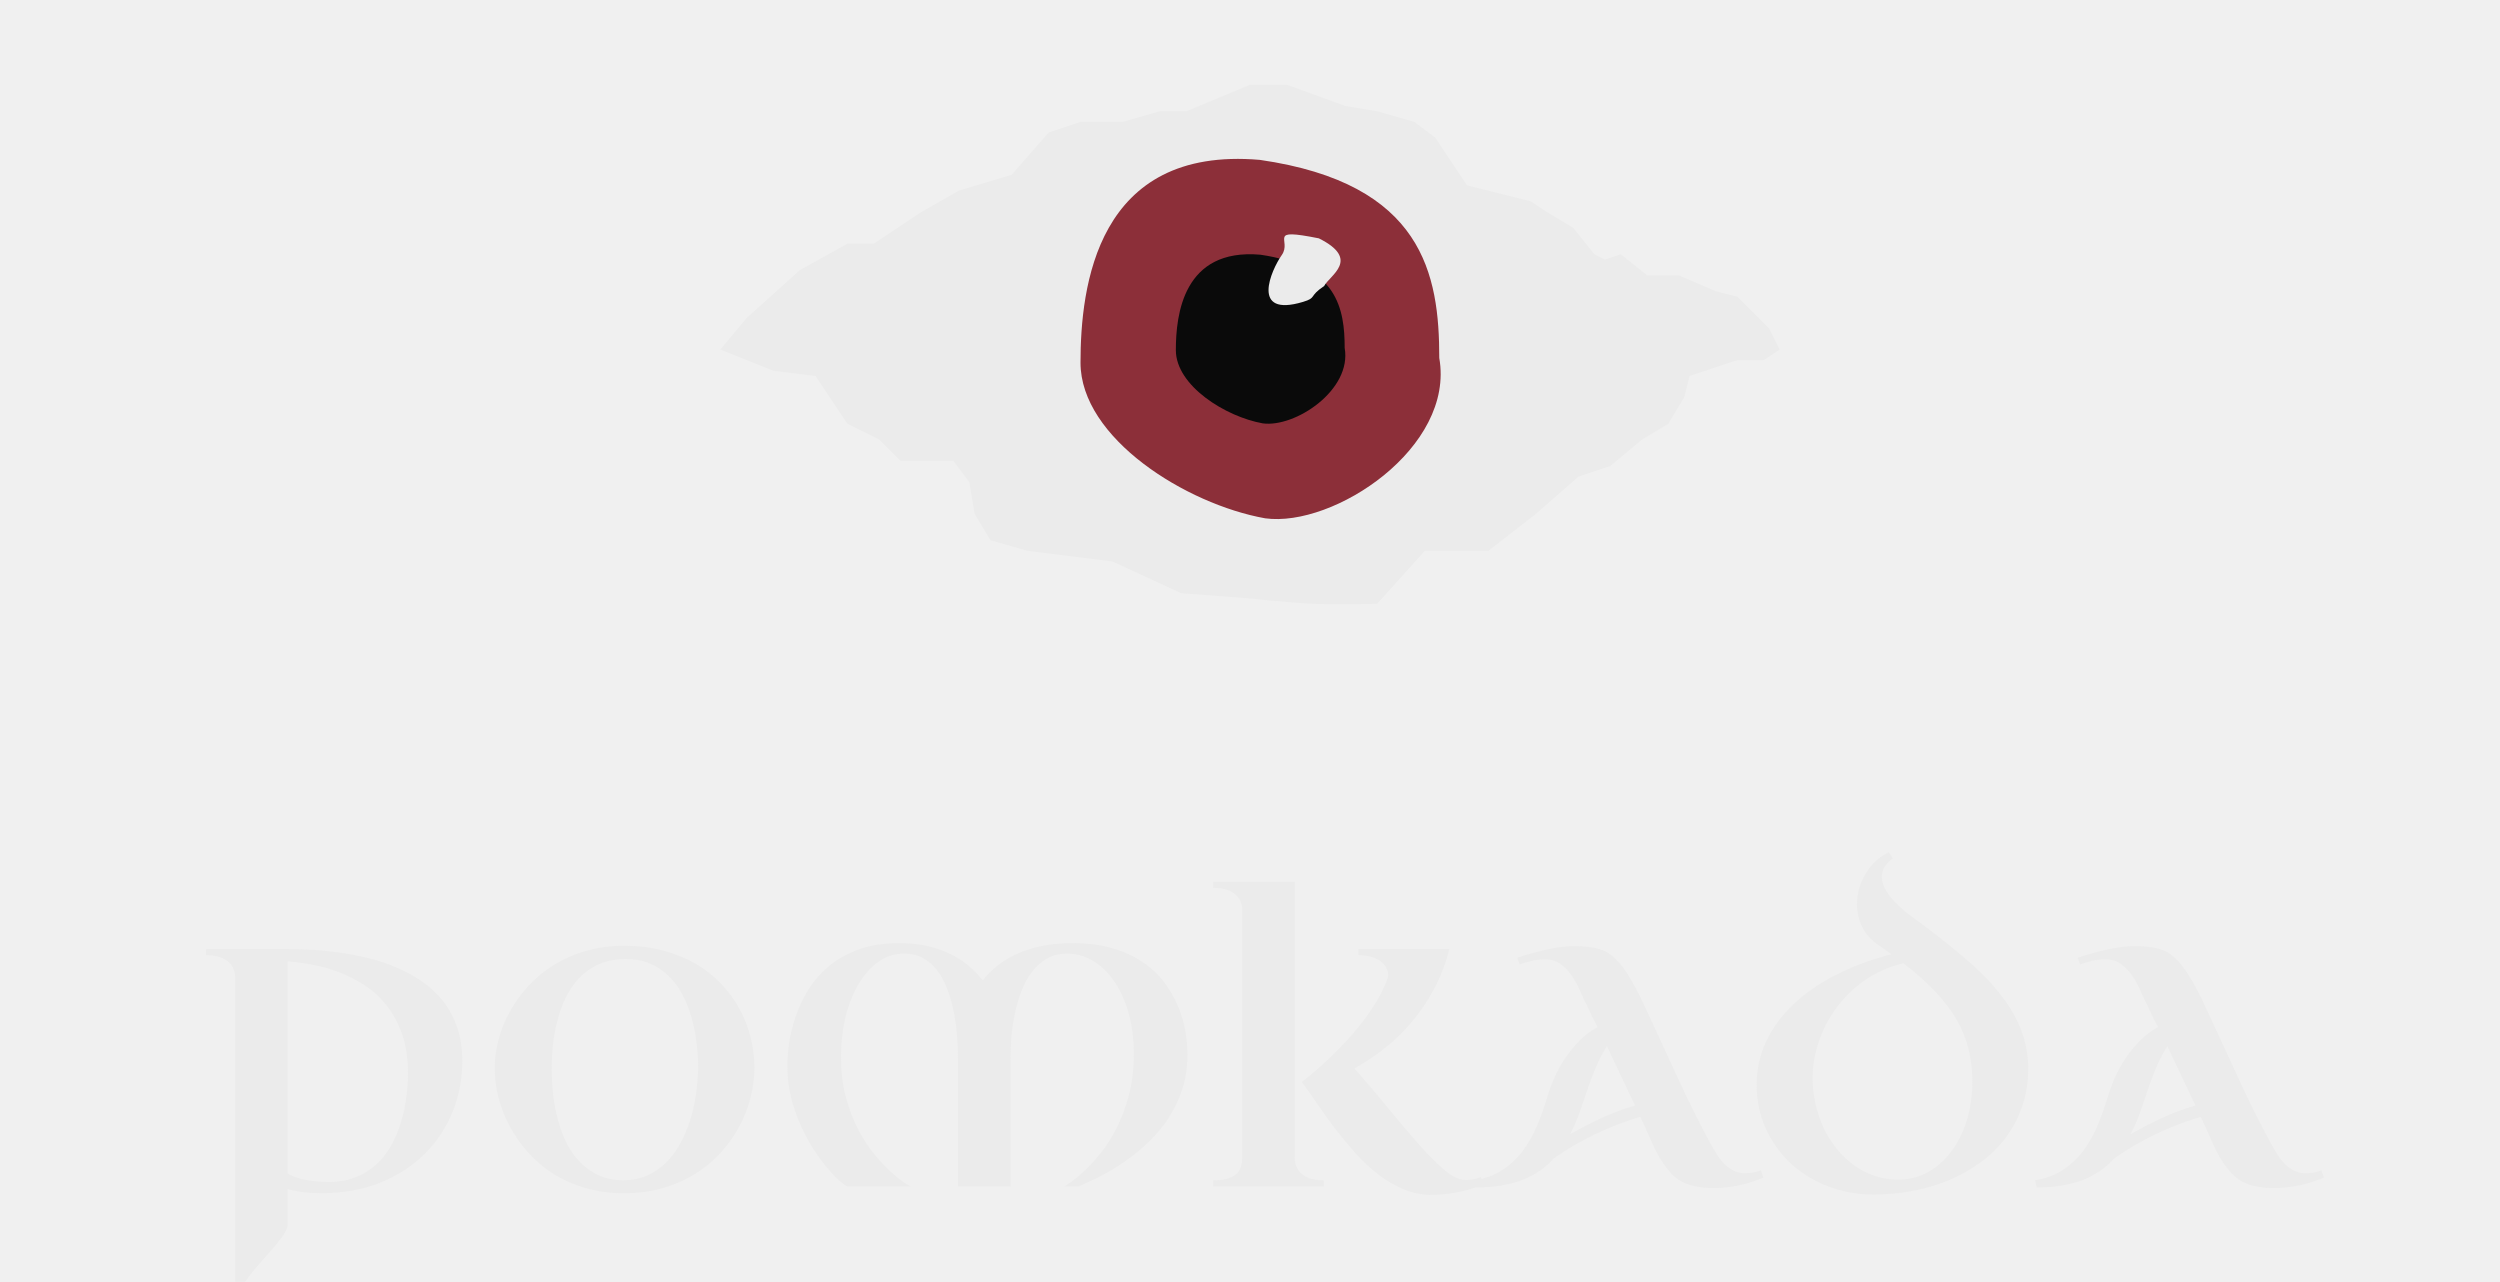
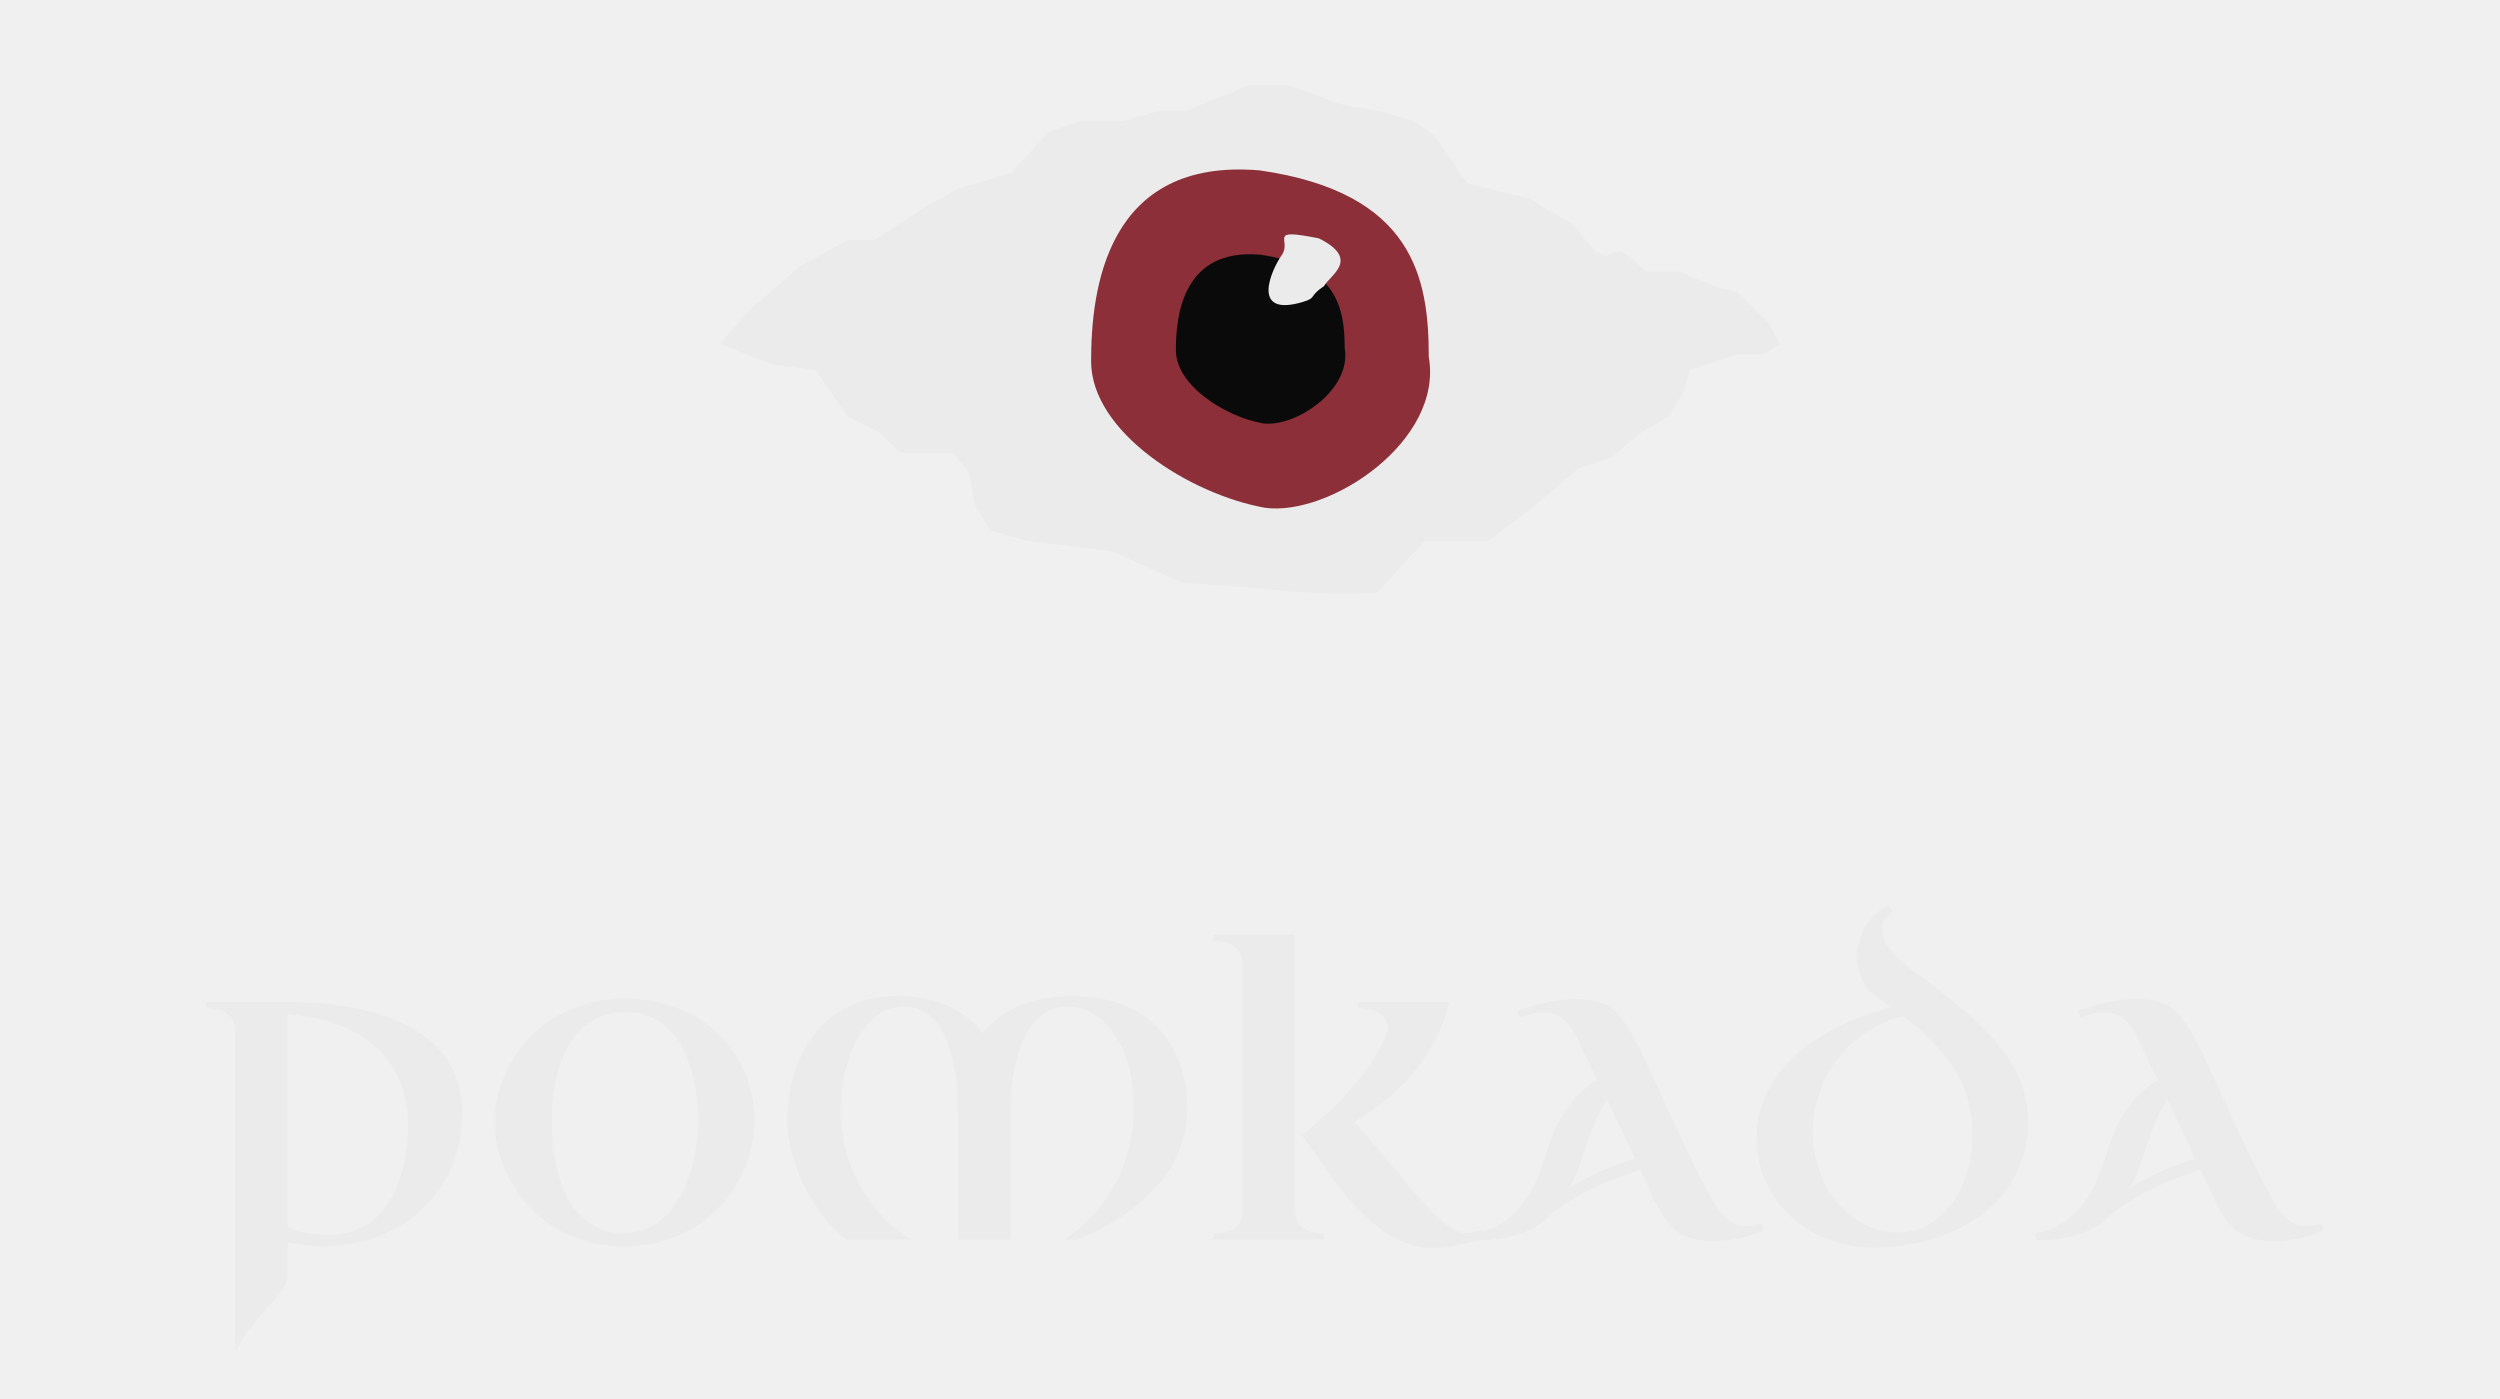
- <svg xmlns="http://www.w3.org/2000/svg" width="236" height="121" fill="none">
-   <g clip-path="url(#a)">
-     <path fill="#EBEBEB" d="m90.5 18 5-1.5 3.5-4 3-1h4l3.5-1h2.5l6-2.5h3.5l5.5 2 3 .5 3.5 1 2 1.5 3 4.5 4 1 2 .5 1.5 1 2.5 1.5 2 2.5 1 .5 1.5-.5 2.5 2h3l3.5 1.5 2 .5 1.5 1.5L167 31l1 2-1.5 1H164l-4.5 1.5-.5 2-1.5 2.5-2.5 1.5-3 2.5-3 1-4 3.5-4.5 3.5h-6l-4.5 5s-3.659.097-6 0c-2.349-.097-6-.5-6-.5l-6.5-.5-6.5-3-8-1-3.5-1-1.5-2.5-.5-3-1.5-2h-5l-2-2-3-1.5-3-4.5-4-.5-5-2 2.5-3 5-4.5L80 23h2.5l4.5-3 3.5-2Z" />
-     <path fill="#8C2F39" d="M135.867 33.792c1.494 8.459-9.961 16.027-16.435 15.137C111.961 47.593 102 41.36 102 34.237c0-7.124 1.494-20.48 16.934-19.144 15.439 2.226 16.933 10.83 16.933 18.699Z" />
-     <path fill="#0A0A0A" d="M126.937 32.843c.704 3.98-4.687 7.542-7.734 7.123-3.516-.628-8.203-3.561-8.203-6.913 0-3.352.703-9.638 7.969-9.01 7.265 1.048 7.968 5.098 7.968 8.8Z" />
-     <path fill="#EBEBEB" d="M125 27c-1.5 1-.665 1.1-2 1.5-5 1.5-3-3-2-4.424 1-1.424-1.5-2.576 3.5-1.576 4 2 1 3.5.5 4.5ZM43.64 100.156c0 1.677-.301 3.271-.906 4.782a11.783 11.783 0 0 1-2.625 3.968c-1.145 1.146-2.547 2.058-4.203 2.735-1.656.666-3.536 1-5.64 1-.532 0-1.058-.032-1.578-.094a8.445 8.445 0 0 1-1.532-.297v3.297c0 .25-.088.521-.265.812a6.39 6.39 0 0 1-.672.938c-.271.344-.584.708-.938 1.094-.354.395-.718.812-1.093 1.25a23.55 23.55 0 0 0-1.063 1.375 12.118 12.118 0 0 0-.922 1.546V92.219a2.05 2.05 0 0 0-.125-.672 1.51 1.51 0 0 0-.422-.656c-.198-.209-.474-.38-.828-.516-.354-.135-.812-.203-1.375-.203v-.578h7.703c.646 0 1.375.02 2.188.062.823.042 1.682.125 2.578.25.896.115 1.807.287 2.734.516.927.219 1.823.51 2.688.875.864.354 1.677.791 2.437 1.312.771.521 1.443 1.141 2.016 1.86a8.265 8.265 0 0 1 1.344 2.484c.333.938.5 2.005.5 3.203Zm-5.124 1.188c0-1.406-.183-2.636-.547-3.688-.365-1.052-.854-1.963-1.469-2.734A8.507 8.507 0 0 0 34.406 93a12.188 12.188 0 0 0-2.437-1.234 13.15 13.15 0 0 0-2.516-.704 21.038 21.038 0 0 0-2.297-.312v20.031a5.645 5.645 0 0 0 1.907.641c.687.104 1.343.156 1.968.156.98 0 1.844-.156 2.594-.469a6.344 6.344 0 0 0 1.969-1.25 7.497 7.497 0 0 0 1.39-1.828c.375-.698.672-1.427.891-2.187.23-.761.39-1.526.484-2.297.105-.771.157-1.505.157-2.203Zm8.187-.547c0-.865.12-1.75.36-2.656.24-.917.593-1.797 1.062-2.641a12.347 12.347 0 0 1 1.734-2.406 11.595 11.595 0 0 1 2.391-1.985 12.101 12.101 0 0 1 3.031-1.328c1.115-.333 2.323-.5 3.625-.5 1.344 0 2.578.151 3.703.453 1.136.303 2.157.72 3.063 1.25a10.555 10.555 0 0 1 2.406 1.891c.698.73 1.276 1.52 1.734 2.375.47.844.818 1.74 1.047 2.688.24.947.36 1.9.36 2.859 0 .917-.12 1.844-.36 2.781-.229.938-.578 1.844-1.046 2.719a11.908 11.908 0 0 1-1.735 2.469c-.687.77-1.49 1.442-2.406 2.015a12.07 12.07 0 0 1-3.063 1.36c-1.125.333-2.359.5-3.703.5-1.323 0-2.541-.167-3.656-.5a11.762 11.762 0 0 1-3.031-1.344 11.369 11.369 0 0 1-2.375-2.016 12.716 12.716 0 0 1-1.735-2.469 12.052 12.052 0 0 1-1.062-2.718c-.23-.948-.344-1.88-.344-2.797Zm5.375-.063c0 .886.047 1.761.14 2.625.105.865.266 1.693.485 2.485.219.781.5 1.51.844 2.187.354.667.781 1.25 1.281 1.75.5.5 1.078.896 1.734 1.188.657.291 1.402.442 2.235.453.833 0 1.588-.146 2.266-.438a6.094 6.094 0 0 0 1.796-1.218c.521-.511.97-1.11 1.344-1.797.375-.688.688-1.417.938-2.188.25-.781.432-1.588.546-2.422.126-.843.198-1.666.22-2.468 0-.823-.053-1.651-.157-2.485a13.5 13.5 0 0 0-.484-2.39 10.95 10.95 0 0 0-.86-2.157 6.802 6.802 0 0 0-1.297-1.734c-.51-.5-1.099-.89-1.765-1.172-.667-.281-1.427-.422-2.282-.422-.833 0-1.583.125-2.25.375a5.744 5.744 0 0 0-1.765 1.063c-.51.458-.953 1-1.328 1.625a10.181 10.181 0 0 0-.907 2.078c-.24.76-.421 1.568-.546 2.422a21.718 21.718 0 0 0-.188 2.64Zm38.36-.64c0-.823-.037-1.64-.11-2.453a16.266 16.266 0 0 0-.344-2.344 11.845 11.845 0 0 0-.625-2.078 6.287 6.287 0 0 0-.937-1.672 4.142 4.142 0 0 0-1.328-1.125c-.5-.271-1.073-.406-1.719-.406-.927 0-1.76.27-2.5.812-.73.531-1.354 1.25-1.875 2.156-.52.896-.922 1.933-1.203 3.11a16.117 16.117 0 0 0-.406 3.656c0 1.406.15 2.682.453 3.828.312 1.136.703 2.151 1.172 3.047.468.896.979 1.677 1.53 2.344a16.545 16.545 0 0 0 1.548 1.656c.49.437.906.771 1.25 1 .354.229.557.354.61.375h-5.985c-.198-.094-.474-.302-.828-.625-.344-.323-.73-.74-1.157-1.25a19.862 19.862 0 0 1-1.28-1.781 18.081 18.081 0 0 1-1.173-2.235 16.492 16.492 0 0 1-.875-2.593 12.483 12.483 0 0 1-.328-2.875c0-.605.052-1.313.156-2.125.115-.813.318-1.646.61-2.5.291-.865.687-1.714 1.187-2.547a9.15 9.15 0 0 1 1.938-2.235c.781-.656 1.719-1.187 2.812-1.593 1.094-.407 2.38-.61 3.86-.61.979 0 1.864.094 2.656.281a9.347 9.347 0 0 1 2.172.75 7.984 7.984 0 0 1 1.719 1.11c.5.427.942.885 1.328 1.375a8.541 8.541 0 0 1 3.203-2.484 10.348 10.348 0 0 1 2.328-.75c.875-.188 1.849-.282 2.922-.282 1.437 0 2.703.162 3.797.485 1.104.322 2.057.76 2.859 1.312a7.979 7.979 0 0 1 2.016 1.89 9.922 9.922 0 0 1 1.297 2.235c.333.771.567 1.557.703 2.36.135.791.203 1.536.203 2.234 0 1.312-.198 2.51-.594 3.594a12.058 12.058 0 0 1-1.531 2.906 13.33 13.33 0 0 1-2.11 2.281 20.214 20.214 0 0 1-2.297 1.734c-.76.48-1.473.881-2.14 1.204-.656.312-1.188.557-1.594.734h-1.375c.052-.021.25-.146.594-.375a12.8 12.8 0 0 0 1.25-1.031 16.076 16.076 0 0 0 1.562-1.688 13.524 13.524 0 0 0 1.532-2.39 16.01 16.01 0 0 0 1.171-3.11c.313-1.166.469-2.463.469-3.89 0-1.47-.172-2.792-.515-3.97-.344-1.176-.808-2.171-1.391-2.984-.573-.822-1.24-1.453-2-1.89a4.724 4.724 0 0 0-2.391-.656c-.666 0-1.26.135-1.78.406-.522.27-.98.646-1.376 1.125a6.746 6.746 0 0 0-1.016 1.672c-.27.635-.494 1.328-.671 2.078-.178.74-.308 1.52-.391 2.344-.073.812-.11 1.63-.11 2.453V112h-4.953v-11.906ZM124.969 112h-10.453v-.578c.552 0 1.005-.052 1.359-.156.354-.115.635-.266.844-.454.208-.197.349-.421.422-.671.083-.25.125-.516.125-.797V85.859a2.06 2.06 0 0 0-.125-.671 1.515 1.515 0 0 0-.422-.657c-.198-.208-.474-.38-.828-.515-.355-.136-.813-.204-1.375-.204v-.578h7.703v26.016c0 .208.031.438.093.688a1.9 1.9 0 0 0 .391.703c.198.218.474.406.828.562.365.146.844.219 1.438.219V112Zm15.047-.188c-.948.386-1.834.646-2.657.782-.812.135-1.547.203-2.203.203a6.797 6.797 0 0 1-2.656-.531 10.83 10.83 0 0 1-2.406-1.407 16.676 16.676 0 0 1-2.141-2 43.103 43.103 0 0 1-1.906-2.297 71.98 71.98 0 0 1-1.688-2.343 53.892 53.892 0 0 0-1.468-2.078 35.24 35.24 0 0 0 4.718-4.438c.469-.531.912-1.083 1.329-1.656.427-.584.817-1.182 1.171-1.797.355-.625.646-1.255.875-1.89a.845.845 0 0 0 .063-.329c0-.187-.052-.39-.156-.61a1.634 1.634 0 0 0-.485-.609c-.218-.187-.51-.338-.875-.453-.354-.125-.786-.187-1.297-.187v-.578h8.578a16.186 16.186 0 0 1-1.453 3.797 17.508 17.508 0 0 1-2.125 3.125A17.01 17.01 0 0 1 130.656 99a20.54 20.54 0 0 1-2.797 1.859 131.372 131.372 0 0 1 3.375 3.985 105.972 105.972 0 0 0 2.86 3.359c.875.969 1.661 1.745 2.359 2.328.708.573 1.339.86 1.891.86.146 0 .349-.016.609-.047a3.26 3.26 0 0 0 .844-.235l.219.703Zm26.453-.64c-.948.385-1.813.646-2.594.781-.781.136-1.484.203-2.109.203-.5 0-.933-.031-1.297-.094a5.741 5.741 0 0 1-.938-.203 4.68 4.68 0 0 1-.781-.312 4.324 4.324 0 0 1-1.203-1.016 10.309 10.309 0 0 1-.938-1.343c-.27-.48-.515-.974-.734-1.485-.219-.51-.432-.989-.641-1.437l-.39-.828a24.596 24.596 0 0 0-2.953 1.046c-.907.386-1.714.771-2.422 1.157-.709.375-1.308.724-1.797 1.047-.479.312-.818.541-1.016.687a7.528 7.528 0 0 1-1.297 1.141 8.163 8.163 0 0 1-1.609.859c-.594.229-1.255.406-1.984.531-.73.125-1.532.188-2.407.188l-.156-.672c1.011-.167 1.88-.49 2.609-.969a7.51 7.51 0 0 0 1.907-1.765c.531-.709.984-1.5 1.359-2.376.375-.885.708-1.817 1-2.796.167-.563.386-1.157.656-1.782.282-.625.615-1.229 1-1.812.396-.594.844-1.146 1.344-1.656a7.417 7.417 0 0 1 1.734-1.313 90.853 90.853 0 0 1-.531-1.016 49.932 49.932 0 0 1-.484-1.062 21.018 21.018 0 0 1-.656-1.375c-.219-.51-.48-.98-.782-1.406A4.172 4.172 0 0 0 147.312 91c-.395-.292-.89-.438-1.484-.438-.417 0-.828.047-1.234.141a9.713 9.713 0 0 0-1.141.344l-.219-.64a28.45 28.45 0 0 1 2.75-.766 12.22 12.22 0 0 1 2.782-.329c.437 0 .869.032 1.296.094.428.052.839.151 1.235.297.344.125.677.334 1 .625.323.281.63.62.922 1.016.291.385.562.802.812 1.25.261.448.5.896.719 1.344.229.447.432.874.609 1.28.188.397.349.74.485 1.032.916 1.969 1.828 3.943 2.734 5.922A97.816 97.816 0 0 0 161.5 108c.188.344.385.682.594 1.016.218.333.458.63.718.89.271.261.568.469.891.625.323.157.688.229 1.094.219.146 0 .344-.016.594-.047a3.22 3.22 0 0 0 .843-.234l.235.703ZM151.688 98.75c-.271.438-.521.89-.75 1.359a27.526 27.526 0 0 0-1.126 2.875c-.156.48-.312.938-.468 1.375-.156.48-.328.948-.516 1.407-.177.448-.38.885-.609 1.312a36.224 36.224 0 0 1 2.75-1.437c1.052-.5 2.177-.927 3.375-1.282l-2.656-5.609Zm25.187 14.016c-1.51 0-2.937-.256-4.281-.766a11.05 11.05 0 0 1-3.516-2.141c-1-.927-1.792-2.026-2.375-3.297-.583-1.27-.875-2.666-.875-4.187 0-1.427.297-2.776.891-4.047.593-1.27 1.442-2.432 2.547-3.484 1.104-1.063 2.442-1.995 4.015-2.797 1.573-.813 3.334-1.469 5.281-1.969l-1.187-.828c-.74-.5-1.271-1.088-1.594-1.766a4.91 4.91 0 0 1-.484-2.109 5.6 5.6 0 0 1 .219-1.547 6.04 6.04 0 0 1 .64-1.422c.271-.437.589-.823.953-1.156.365-.344.766-.61 1.203-.797l.376.578c-.698.5-1.047 1.073-1.047 1.719 0 .594.27 1.23.812 1.906.542.677 1.328 1.386 2.359 2.125a75.673 75.673 0 0 1 4.579 3.594c1.323 1.115 2.427 2.224 3.312 3.328.896 1.104 1.573 2.23 2.031 3.375.459 1.135.704 2.365.735 3.688 0 1.343-.193 2.573-.578 3.687a10.915 10.915 0 0 1-1.594 3 11.317 11.317 0 0 1-2.406 2.328 14.886 14.886 0 0 1-3.016 1.672 17.557 17.557 0 0 1-3.406.985 19.873 19.873 0 0 1-3.594.328Zm9.313-10.719c0-1.042-.115-2.026-.344-2.953a10.265 10.265 0 0 0-1.094-2.75c-.5-.896-1.167-1.787-2-2.672-.823-.885-1.844-1.797-3.062-2.734a9.64 9.64 0 0 0-2.344.828c-.74.364-1.427.812-2.063 1.343a11.266 11.266 0 0 0-1.734 1.782c-.511.656-.948 1.359-1.313 2.109-.354.74-.63 1.516-.828 2.328a10.135 10.135 0 0 0-.297 2.438c0 .812.089 1.614.266 2.406.177.781.427 1.531.75 2.25.333.708.74 1.364 1.219 1.969a8.42 8.42 0 0 0 1.609 1.562 7.706 7.706 0 0 0 1.969 1.031c.719.25 1.479.375 2.281.375.969 0 1.875-.224 2.719-.671a6.908 6.908 0 0 0 2.219-1.907c.635-.823 1.135-1.802 1.5-2.937.364-1.146.547-2.412.547-3.797Zm33.187 9.125c-.948.385-1.813.646-2.594.781-.781.136-1.484.203-2.109.203-.5 0-.932-.031-1.297-.094a5.704 5.704 0 0 1-.937-.203 4.658 4.658 0 0 1-.782-.312 4.324 4.324 0 0 1-1.203-1.016 10.207 10.207 0 0 1-.937-1.343c-.271-.48-.516-.974-.735-1.485a54.31 54.31 0 0 0-.64-1.437l-.391-.828a24.658 24.658 0 0 0-2.953 1.046c-.906.386-1.714.771-2.422 1.157-.708.375-1.307.724-1.797 1.047-.479.312-.818.541-1.016.687a7.558 7.558 0 0 1-1.296 1.141 8.2 8.2 0 0 1-1.61.859c-.594.229-1.255.406-1.984.531-.729.125-1.531.188-2.406.188l-.157-.672c1.011-.167 1.881-.49 2.61-.969a7.523 7.523 0 0 0 1.906-1.765c.531-.709.984-1.5 1.359-2.376.375-.885.709-1.817 1-2.796.167-.563.386-1.157.657-1.782a12.75 12.75 0 0 1 1-1.812c.395-.594.843-1.146 1.343-1.656a7.402 7.402 0 0 1 1.735-1.313 90.853 90.853 0 0 1-.531-1.016 45.442 45.442 0 0 1-.485-1.062 21.546 21.546 0 0 1-.656-1.375 7.648 7.648 0 0 0-.781-1.406A4.204 4.204 0 0 0 200.219 91c-.396-.292-.891-.438-1.485-.438-.416 0-.828.047-1.234.141a9.713 9.713 0 0 0-1.141.344l-.218-.64a28.37 28.37 0 0 1 2.75-.766 12.204 12.204 0 0 1 2.781-.329c.437 0 .87.032 1.297.094.427.052.838.151 1.234.297.344.125.677.334 1 .625.323.281.63.62.922 1.016.292.385.563.802.813 1.25.26.448.5.896.718 1.344.229.447.433.874.61 1.28.187.397.349.74.484 1.032a994.335 994.335 0 0 1 2.734 5.922 99.038 99.038 0 0 0 2.922 5.828c.188.344.386.682.594 1.016.219.333.458.63.719.89.271.261.567.469.89.625.323.157.688.229 1.094.219.146 0 .344-.016.594-.047.26-.031.542-.109.844-.234l.234.703ZM204.594 98.75c-.271.438-.521.89-.75 1.359-.219.469-.422.948-.61 1.438-.187.479-.359.958-.515 1.437-.157.48-.313.938-.469 1.375-.156.48-.328.948-.516 1.407-.177.448-.38.885-.609 1.312a36.224 36.224 0 0 1 2.75-1.437c1.052-.5 2.177-.927 3.375-1.282l-2.656-5.609Z" />
-   </g>
-   <defs>
-     <clipPath id="a">
-       <path fill="#fff" d="M.5 0h235v121H.5z" />
-     </clipPath>
-   </defs>
+ <svg xmlns="http://www.w3.org/2000/svg" width="236" height="132" fill="none">
+   <path fill="#EBEBEB" d="m90.5 17.787 5-1.468 3.5-3.915 3-.978h4l3.5-.98h2.5L118 8h3.5l5.5 1.957 3 .49 3.5.979 2 1.468 3 4.404 4 .979 2 .489 1.5.979 2.5 1.468 2 2.447 1 .489 1.5-.49 2.5 1.958h3l3.5 1.468 2 .49 1.5 1.468 1.5 1.468 1 1.957-1.5.979H164l-4.5 1.468-.5 1.958-1.5 2.446-2.5 1.468-3 2.447-3 .979-4 3.425-4.5 3.426h-6l-4.5 4.894s-3.659.095-6 0c-2.349-.096-6-.49-6-.49l-6.5-.489-6.5-2.936-8-.979-3.5-.979-1.5-2.447-.5-2.936-1.5-1.957h-5l-2-1.958-3-1.468-3-4.404-4-.49-5-1.957 2.5-2.936 5-4.404L80 22.68h2.5l4.5-2.936 3.5-1.958Z" />
+   <path fill="#8C2F39" d="M134.875 33.686c1.406 7.962-9.375 15.085-15.469 14.247C112.375 46.676 103 40.81 103 34.105c0-6.704 1.406-19.274 15.937-18.017 14.532 2.095 15.938 10.193 15.938 17.598Z" />
+   <path fill="#0A0A0A" d="M126.937 32.843c.704 3.98-4.687 7.542-7.734 7.123-3.516-.628-8.203-3.561-8.203-6.913 0-3.352.703-9.638 7.969-9.01 7.265 1.048 7.968 5.098 7.968 8.8Z" />
+   <path fill="#EBEBEB" d="M125 27c-1.5 1-.665 1.1-2 1.5-5 1.5-3-3-2-4.424 1-1.424-1.5-2.576 3.5-1.576 4 2 1 3.5.5 4.5ZM43.64 105.156c0 1.677-.301 3.271-.906 4.782a11.783 11.783 0 0 1-2.625 3.968c-1.145 1.146-2.547 2.058-4.203 2.735-1.656.666-3.536 1-5.64 1-.532 0-1.058-.032-1.578-.094a8.445 8.445 0 0 1-1.532-.297v3.297c0 .25-.088.521-.265.812a6.39 6.39 0 0 1-.672.938c-.271.344-.584.708-.938 1.094-.354.395-.718.812-1.093 1.25a23.55 23.55 0 0 0-1.063 1.375 12.118 12.118 0 0 0-.922 1.546V97.219a2.05 2.05 0 0 0-.125-.672 1.51 1.51 0 0 0-.422-.656c-.198-.209-.474-.38-.828-.516-.354-.135-.812-.203-1.375-.203v-.578h7.703c.646 0 1.375.02 2.188.062.823.042 1.682.125 2.578.25.896.115 1.807.287 2.734.516.927.219 1.823.51 2.688.875.864.354 1.677.791 2.437 1.312.771.521 1.443 1.141 2.016 1.86a8.277 8.277 0 0 1 1.344 2.484c.333.938.5 2.005.5 3.203Zm-5.124 1.188c0-1.406-.183-2.636-.547-3.688-.365-1.052-.854-1.963-1.469-2.734A8.507 8.507 0 0 0 34.406 98a12.188 12.188 0 0 0-2.437-1.234 13.15 13.15 0 0 0-2.516-.704 21.038 21.038 0 0 0-2.297-.312v20.031a5.645 5.645 0 0 0 1.907.641c.687.104 1.343.156 1.968.156.98 0 1.844-.156 2.594-.469a6.344 6.344 0 0 0 1.969-1.25 7.497 7.497 0 0 0 1.39-1.828c.375-.698.672-1.427.891-2.187.23-.761.39-1.526.484-2.297.105-.771.157-1.505.157-2.203Zm8.187-.547c0-.865.12-1.75.36-2.656.24-.917.593-1.797 1.062-2.641a12.347 12.347 0 0 1 1.734-2.406 11.595 11.595 0 0 1 2.391-1.985 12.101 12.101 0 0 1 3.031-1.328c1.115-.333 2.323-.5 3.625-.5 1.344 0 2.578.151 3.703.453 1.136.303 2.157.72 3.063 1.25a10.555 10.555 0 0 1 2.406 1.891c.698.73 1.276 1.52 1.734 2.375.47.844.818 1.74 1.047 2.688.24.947.36 1.901.36 2.859 0 .917-.12 1.844-.36 2.781-.229.938-.578 1.844-1.046 2.719a11.908 11.908 0 0 1-1.735 2.469c-.687.77-1.49 1.442-2.406 2.015a12.07 12.07 0 0 1-3.063 1.36c-1.125.333-2.359.5-3.703.5-1.323 0-2.541-.167-3.656-.5a11.762 11.762 0 0 1-3.031-1.344 11.369 11.369 0 0 1-2.375-2.016 12.716 12.716 0 0 1-1.735-2.469 12.052 12.052 0 0 1-1.062-2.718c-.23-.948-.344-1.88-.344-2.797Zm5.375-.063c0 .886.047 1.761.14 2.625.105.865.266 1.693.485 2.485.219.781.5 1.51.844 2.187.354.667.781 1.25 1.281 1.75.5.5 1.078.896 1.734 1.188.657.291 1.402.442 2.235.453.833 0 1.588-.146 2.266-.438a6.094 6.094 0 0 0 1.796-1.218c.521-.511.97-1.11 1.344-1.797.375-.688.688-1.417.938-2.188.25-.781.432-1.588.546-2.422.126-.843.198-1.666.22-2.468 0-.823-.053-1.651-.157-2.485a13.491 13.491 0 0 0-.484-2.39 10.948 10.948 0 0 0-.86-2.157 6.802 6.802 0 0 0-1.297-1.734c-.51-.5-1.099-.89-1.765-1.172-.667-.281-1.427-.422-2.282-.422-.833 0-1.583.125-2.25.375a5.744 5.744 0 0 0-1.765 1.063c-.51.458-.953 1-1.328 1.625a10.18 10.18 0 0 0-.907 2.078 15.53 15.53 0 0 0-.546 2.422 21.712 21.712 0 0 0-.188 2.64Zm38.36-.64c0-.823-.037-1.641-.11-2.453a16.256 16.256 0 0 0-.344-2.344 11.844 11.844 0 0 0-.625-2.078 6.287 6.287 0 0 0-.937-1.672 4.142 4.142 0 0 0-1.328-1.125c-.5-.271-1.073-.406-1.719-.406-.927 0-1.76.27-2.5.812-.73.531-1.354 1.25-1.875 2.156-.52.896-.922 1.933-1.203 3.11a16.11 16.11 0 0 0-.406 3.656c0 1.406.15 2.682.453 3.828.312 1.136.703 2.151 1.172 3.047.468.896.979 1.677 1.53 2.344a16.545 16.545 0 0 0 1.548 1.656c.49.437.906.771 1.25 1 .354.229.557.354.61.375h-5.985c-.198-.094-.474-.302-.828-.625-.344-.323-.73-.74-1.157-1.25a19.862 19.862 0 0 1-1.28-1.781 18.081 18.081 0 0 1-1.173-2.235 16.492 16.492 0 0 1-.875-2.593 12.483 12.483 0 0 1-.328-2.875c0-.605.052-1.313.156-2.125.115-.813.318-1.646.61-2.5a13.05 13.05 0 0 1 1.187-2.547 9.15 9.15 0 0 1 1.938-2.235c.781-.656 1.719-1.187 2.812-1.593 1.094-.407 2.38-.61 3.86-.61.979 0 1.864.094 2.656.281a9.347 9.347 0 0 1 2.172.75 7.984 7.984 0 0 1 1.719 1.11c.5.427.942.885 1.328 1.375a8.541 8.541 0 0 1 3.203-2.484 10.348 10.348 0 0 1 2.328-.75c.875-.188 1.849-.282 2.922-.282 1.437 0 2.703.162 3.797.485 1.104.322 2.057.76 2.859 1.312a7.979 7.979 0 0 1 2.016 1.89 9.922 9.922 0 0 1 1.297 2.235c.333.771.567 1.557.703 2.359.135.792.203 1.537.203 2.235 0 1.312-.198 2.51-.594 3.594a12.058 12.058 0 0 1-1.531 2.906 13.33 13.33 0 0 1-2.11 2.281 20.214 20.214 0 0 1-2.297 1.734c-.76.48-1.473.881-2.14 1.204-.656.312-1.188.557-1.594.734h-1.375c.052-.021.25-.146.594-.375a12.8 12.8 0 0 0 1.25-1.031 16.076 16.076 0 0 0 1.562-1.688 13.524 13.524 0 0 0 1.532-2.39 16.01 16.01 0 0 0 1.171-3.11c.313-1.166.469-2.463.469-3.89 0-1.469-.172-2.792-.515-3.969-.344-1.177-.808-2.172-1.391-2.984-.573-.823-1.24-1.454-2-1.891a4.724 4.724 0 0 0-2.391-.656c-.666 0-1.26.135-1.78.406-.522.27-.98.646-1.376 1.125a6.746 6.746 0 0 0-1.016 1.672c-.27.635-.494 1.328-.671 2.078a17.714 17.714 0 0 0-.391 2.344c-.073.812-.11 1.63-.11 2.453V117h-4.953v-11.906ZM124.969 117h-10.453v-.578c.552 0 1.005-.052 1.359-.156.354-.115.635-.266.844-.454.208-.197.349-.421.422-.671.083-.25.125-.516.125-.797V90.859a2.06 2.06 0 0 0-.125-.671 1.515 1.515 0 0 0-.422-.657c-.198-.208-.474-.38-.828-.515-.355-.136-.813-.204-1.375-.204v-.578h7.703v26.016c0 .208.031.438.093.688a1.9 1.9 0 0 0 .391.703c.198.218.474.406.828.562.365.146.844.219 1.438.219V117Zm15.047-.188c-.948.386-1.834.646-2.657.782-.812.135-1.547.203-2.203.203a6.797 6.797 0 0 1-2.656-.531 10.83 10.83 0 0 1-2.406-1.407 16.676 16.676 0 0 1-2.141-2 43.103 43.103 0 0 1-1.906-2.297 71.98 71.98 0 0 1-1.688-2.343 53.892 53.892 0 0 0-1.468-2.078 35.215 35.215 0 0 0 4.718-4.438c.469-.531.912-1.083 1.329-1.656a19.57 19.57 0 0 0 1.171-1.797c.355-.625.646-1.255.875-1.89a.845.845 0 0 0 .063-.329c0-.187-.052-.39-.156-.61a1.634 1.634 0 0 0-.485-.609c-.218-.187-.51-.338-.875-.453-.354-.125-.786-.187-1.297-.187v-.578h8.578a16.186 16.186 0 0 1-1.453 3.797 17.53 17.53 0 0 1-2.125 3.125 17.042 17.042 0 0 1-2.578 2.484 20.522 20.522 0 0 1-2.797 1.859 131.372 131.372 0 0 1 3.375 3.985 105.972 105.972 0 0 0 2.86 3.359c.875.969 1.661 1.745 2.359 2.328.708.573 1.339.86 1.891.86.146 0 .349-.016.609-.047a3.26 3.26 0 0 0 .844-.235l.219.703Zm26.453-.64c-.948.385-1.813.646-2.594.781-.781.136-1.484.203-2.109.203-.5 0-.933-.031-1.297-.094a5.741 5.741 0 0 1-.938-.203 4.68 4.68 0 0 1-.781-.312 4.324 4.324 0 0 1-1.203-1.016 10.309 10.309 0 0 1-.938-1.343c-.27-.48-.515-.974-.734-1.485-.219-.51-.432-.989-.641-1.437l-.39-.828a24.596 24.596 0 0 0-2.953 1.046c-.907.386-1.714.771-2.422 1.157-.709.375-1.308.724-1.797 1.047-.479.312-.818.541-1.016.687a7.528 7.528 0 0 1-1.297 1.141 8.163 8.163 0 0 1-1.609.859c-.594.229-1.255.406-1.984.531-.73.125-1.532.188-2.407.188l-.156-.672c1.011-.167 1.88-.49 2.609-.969a7.51 7.51 0 0 0 1.907-1.765c.531-.709.984-1.5 1.359-2.376.375-.885.708-1.817 1-2.796.167-.563.386-1.157.656-1.782.282-.625.615-1.229 1-1.812.396-.594.844-1.146 1.344-1.656a7.408 7.408 0 0 1 1.734-1.313 94.355 94.355 0 0 1-.531-1.015 52.35 52.35 0 0 1-.484-1.063 21.018 21.018 0 0 1-.656-1.375c-.219-.51-.48-.98-.782-1.406A4.172 4.172 0 0 0 147.312 96c-.395-.292-.89-.438-1.484-.438-.417 0-.828.047-1.234.141a9.713 9.713 0 0 0-1.141.344l-.219-.64a28.45 28.45 0 0 1 2.75-.766 12.22 12.22 0 0 1 2.782-.329c.437 0 .869.032 1.296.094.428.052.839.151 1.235.297.344.125.677.334 1 .625.323.281.63.62.922 1.016.291.385.562.802.812 1.25.261.448.5.896.719 1.344.229.447.432.874.609 1.281.188.396.349.739.485 1.031.916 1.969 1.828 3.943 2.734 5.922A97.816 97.816 0 0 0 161.5 113c.188.344.385.682.594 1.016.218.333.458.63.718.89.271.261.568.469.891.625.323.157.688.229 1.094.219.146 0 .344-.016.594-.047a3.22 3.22 0 0 0 .843-.234l.235.703Zm-14.781-12.422c-.271.438-.521.891-.75 1.359a27.526 27.526 0 0 0-1.126 2.875c-.156.48-.312.938-.468 1.375-.156.48-.328.948-.516 1.407-.177.448-.38.885-.609 1.312a36.224 36.224 0 0 1 2.75-1.437c1.052-.5 2.177-.927 3.375-1.282l-2.656-5.609Zm25.187 14.016c-1.51 0-2.937-.256-4.281-.766a11.05 11.05 0 0 1-3.516-2.141c-1-.927-1.792-2.026-2.375-3.297-.583-1.27-.875-2.666-.875-4.187 0-1.427.297-2.776.891-4.047.593-1.271 1.442-2.432 2.547-3.484 1.104-1.063 2.442-1.995 4.015-2.797 1.573-.813 3.334-1.469 5.281-1.969l-1.187-.828c-.74-.5-1.271-1.088-1.594-1.766a4.91 4.91 0 0 1-.484-2.109 5.6 5.6 0 0 1 .219-1.547 6.04 6.04 0 0 1 .64-1.422c.271-.437.589-.823.953-1.156.365-.344.766-.61 1.203-.797l.376.578c-.698.5-1.047 1.073-1.047 1.719 0 .594.27 1.23.812 1.906.542.677 1.328 1.386 2.359 2.125a75.673 75.673 0 0 1 4.579 3.594c1.323 1.115 2.427 2.224 3.312 3.328.896 1.104 1.573 2.229 2.031 3.375.459 1.136.704 2.365.735 3.688 0 1.343-.193 2.573-.578 3.687a10.915 10.915 0 0 1-1.594 3 11.317 11.317 0 0 1-2.406 2.328 14.886 14.886 0 0 1-3.016 1.672 17.557 17.557 0 0 1-3.406.985 19.873 19.873 0 0 1-3.594.328Zm9.313-10.719c0-1.042-.115-2.026-.344-2.953a10.263 10.263 0 0 0-1.094-2.75c-.5-.896-1.167-1.787-2-2.672-.823-.885-1.844-1.797-3.062-2.734a9.64 9.64 0 0 0-2.344.828c-.74.364-1.427.812-2.063 1.343a11.266 11.266 0 0 0-1.734 1.782 11.9 11.9 0 0 0-1.313 2.109c-.354.74-.63 1.516-.828 2.328a10.137 10.137 0 0 0-.297 2.438c0 .812.089 1.614.266 2.406.177.781.427 1.531.75 2.25.333.708.74 1.364 1.219 1.969a8.42 8.42 0 0 0 1.609 1.562 7.706 7.706 0 0 0 1.969 1.031c.719.25 1.479.375 2.281.375.969 0 1.875-.224 2.719-.671a6.908 6.908 0 0 0 2.219-1.907c.635-.823 1.135-1.802 1.5-2.937.364-1.146.547-2.412.547-3.797Zm33.187 9.125c-.948.385-1.813.646-2.594.781-.781.136-1.484.203-2.109.203-.5 0-.932-.031-1.297-.094a5.704 5.704 0 0 1-.937-.203 4.658 4.658 0 0 1-.782-.312 4.324 4.324 0 0 1-1.203-1.016 10.207 10.207 0 0 1-.937-1.343c-.271-.48-.516-.974-.735-1.485a54.31 54.31 0 0 0-.64-1.437l-.391-.828a24.658 24.658 0 0 0-2.953 1.046c-.906.386-1.714.771-2.422 1.157-.708.375-1.307.724-1.797 1.047-.479.312-.818.541-1.016.687a7.558 7.558 0 0 1-1.296 1.141 8.2 8.2 0 0 1-1.61.859c-.594.229-1.255.406-1.984.531-.729.125-1.531.188-2.406.188l-.157-.672c1.011-.167 1.881-.49 2.61-.969a7.523 7.523 0 0 0 1.906-1.765c.531-.709.984-1.5 1.359-2.376.375-.885.709-1.817 1-2.796.167-.563.386-1.157.657-1.782.281-.625.614-1.229 1-1.812.395-.594.843-1.146 1.343-1.656a7.393 7.393 0 0 1 1.735-1.313 94.355 94.355 0 0 1-.531-1.015 47.44 47.44 0 0 1-.485-1.063 21.546 21.546 0 0 1-.656-1.375 7.648 7.648 0 0 0-.781-1.406A4.204 4.204 0 0 0 200.219 96c-.396-.292-.891-.438-1.485-.438-.416 0-.828.047-1.234.141a9.713 9.713 0 0 0-1.141.344l-.218-.64a28.37 28.37 0 0 1 2.75-.766 12.204 12.204 0 0 1 2.781-.329c.437 0 .87.032 1.297.094.427.052.838.151 1.234.297.344.125.677.334 1 .625.323.281.63.62.922 1.016.292.385.563.802.813 1.25.26.448.5.896.718 1.344.229.447.433.874.61 1.281.187.396.349.739.484 1.031.917 1.969 1.828 3.943 2.734 5.922a99.038 99.038 0 0 0 2.922 5.828c.188.344.386.682.594 1.016.219.333.458.63.719.89.271.261.567.469.89.625.323.157.688.229 1.094.219.146 0 .344-.016.594-.047.26-.031.542-.109.844-.234l.234.703Zm-14.781-12.422c-.271.438-.521.891-.75 1.359-.219.469-.422.948-.61 1.438-.187.479-.359.958-.515 1.437-.157.48-.313.938-.469 1.375-.156.48-.328.948-.516 1.407-.177.448-.38.885-.609 1.312a36.224 36.224 0 0 1 2.75-1.437c1.052-.5 2.177-.927 3.375-1.282l-2.656-5.609Z" />
</svg>
